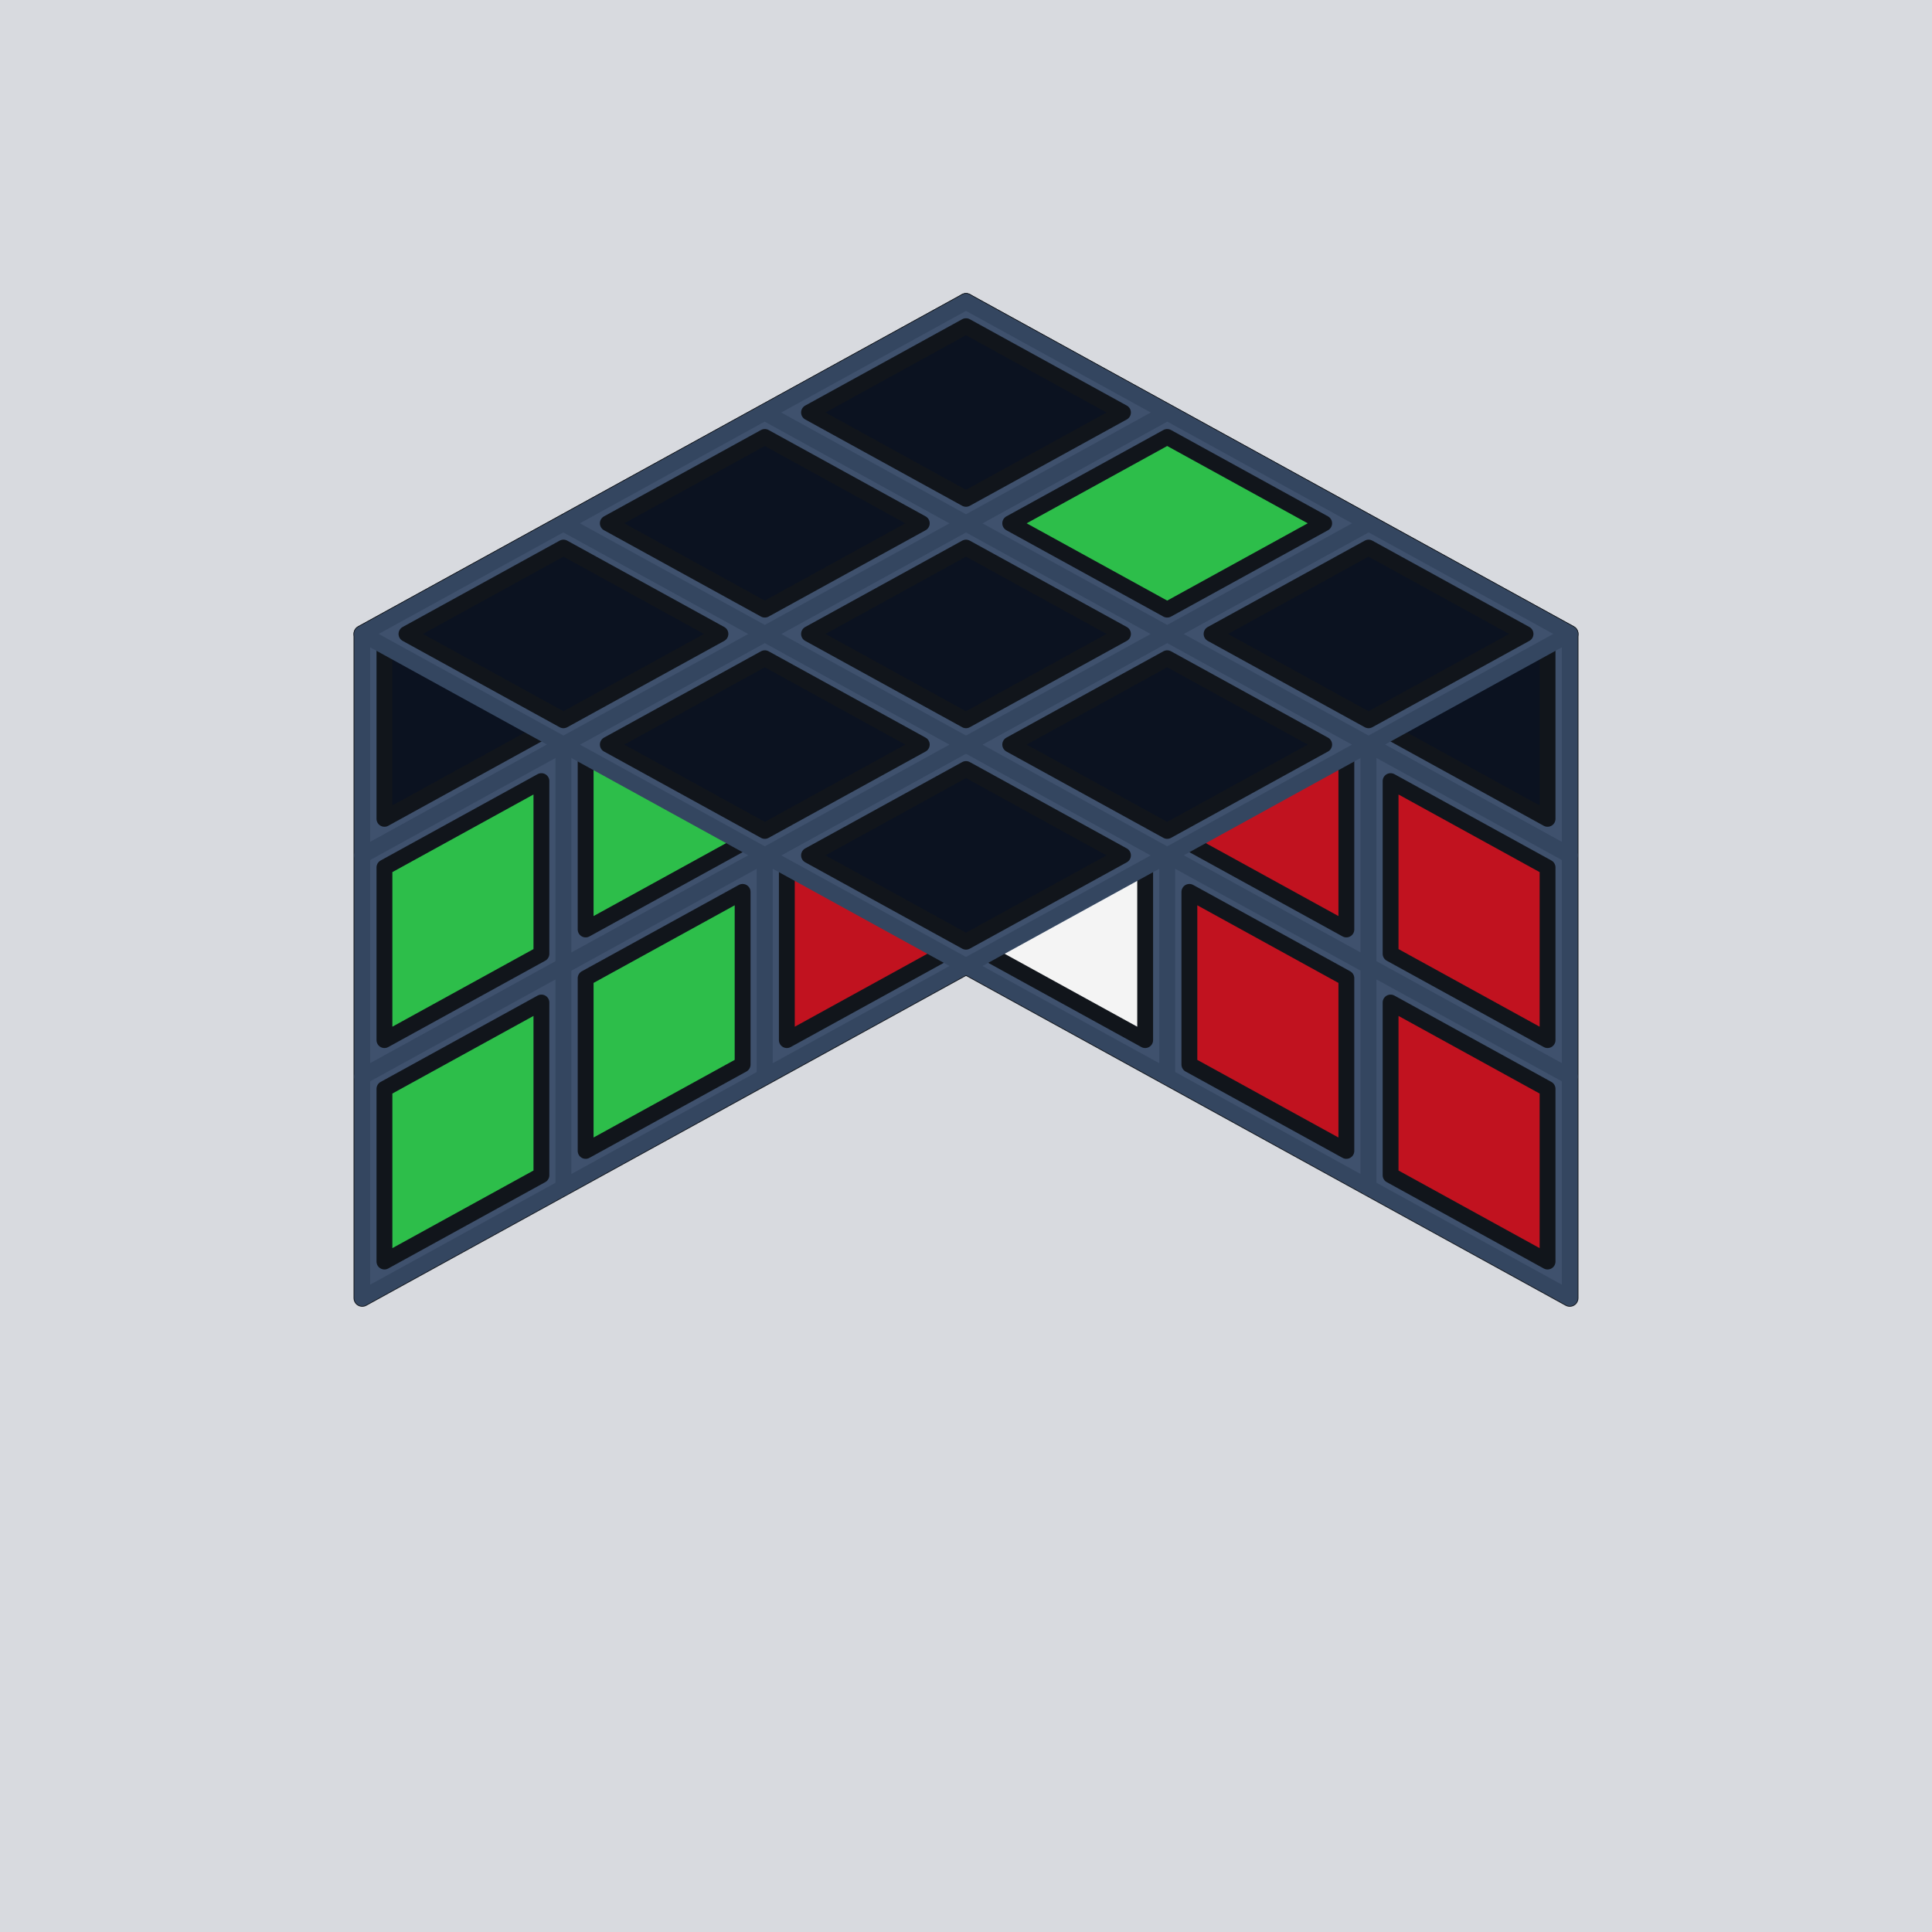
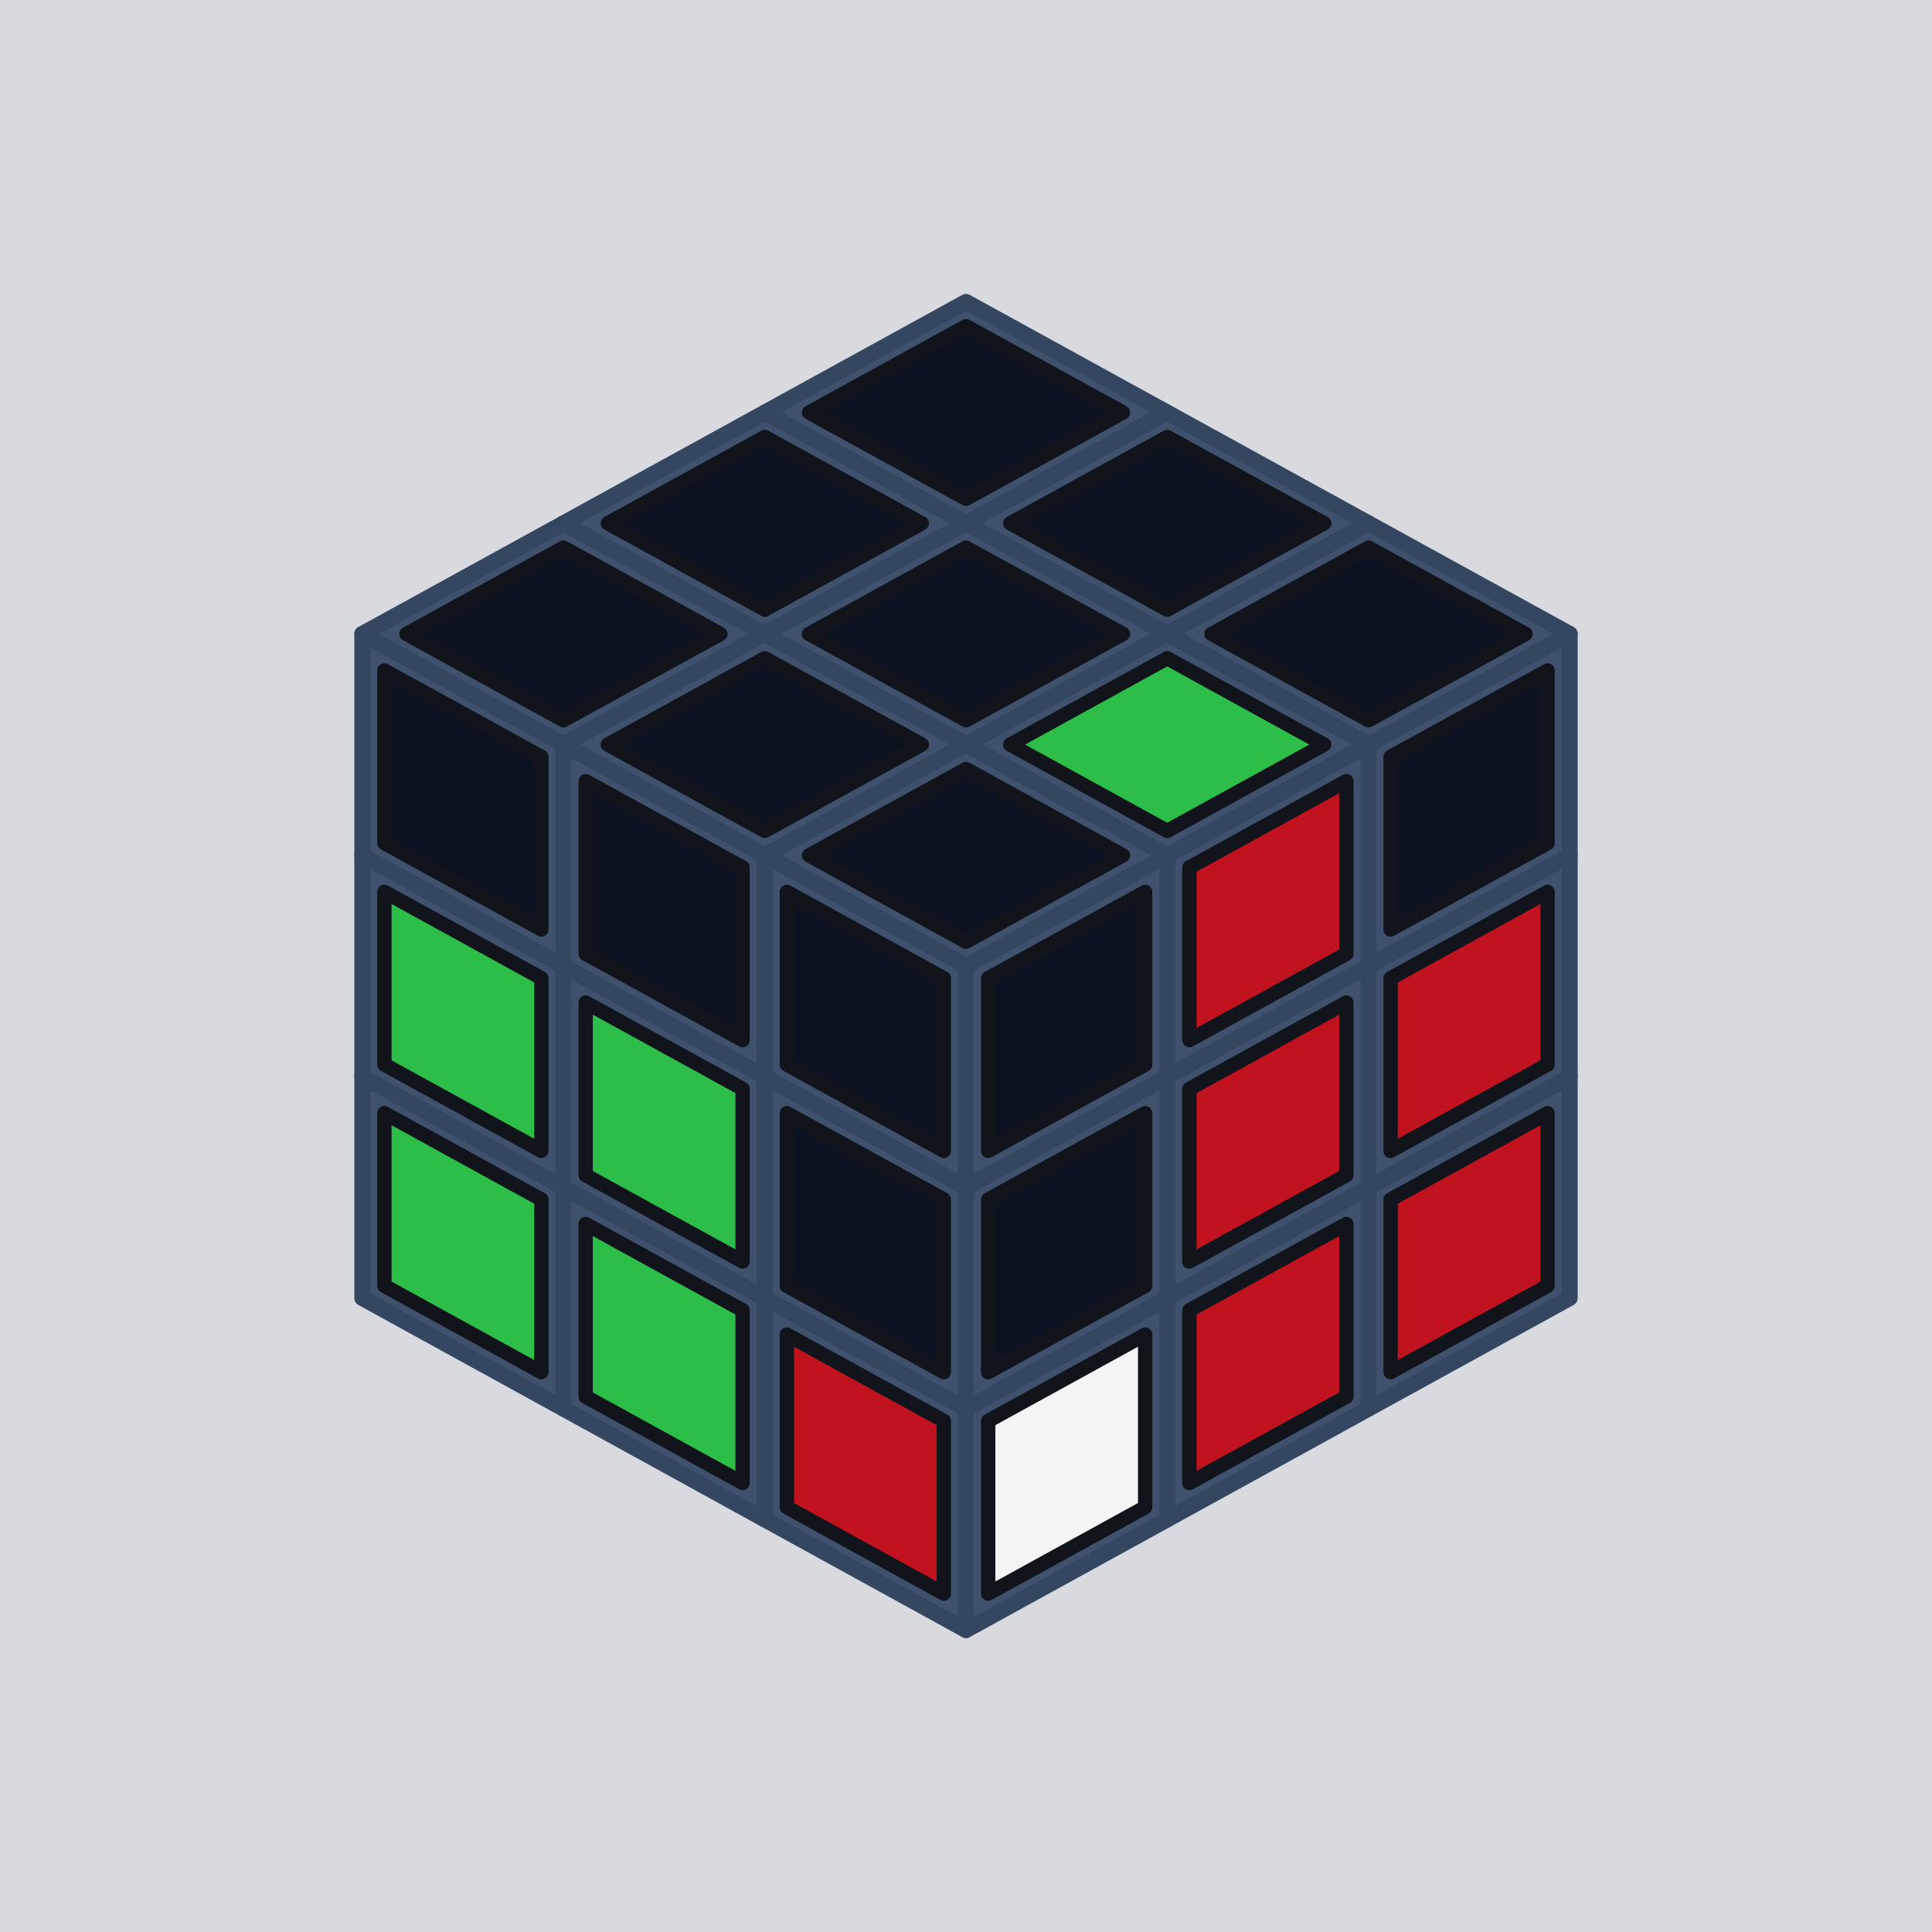
<svg xmlns="http://www.w3.org/2000/svg" viewBox="0 0 128 128">
  <rect x="0" y="0" width="128" height="128" fill="#D8DADF" />
-   <polygon points="64.00,64.00 104.00,42.00 64.00,20.00 24.00,42.00" fill="#0B1220" stroke="#11151B" stroke-width="1.15" stroke-linejoin="round" />
-   <polygon points="24.00,42.00 64.00,20.00 64.00,64.00 24.00,86.00" fill="#0B1220" stroke="#11151B" stroke-width="1.15" stroke-linejoin="round" />
-   <polygon points="64.00,20.00 104.00,42.00 104.00,86.00 64.00,64.00" fill="#0B1220" stroke="#11151B" stroke-width="1.15" stroke-linejoin="round" />
-   <polygon points="24.00,42.00 37.33,34.67 37.33,49.33 24.00,56.67" fill="#3F516D" stroke="#344660" stroke-width="1.05" stroke-linejoin="round" />
-   <polygon points="25.47,42.81 35.87,37.09 35.87,48.53 25.47,54.25" fill="#0B1220" stroke="#11151B" stroke-width="1.05" stroke-linejoin="round" />
-   <polygon points="37.33,34.67 50.67,27.33 50.67,42.00 37.33,49.33" fill="#3F516D" stroke="#344660" stroke-width="1.05" stroke-linejoin="round" />
-   <polygon points="38.80,35.47 49.20,29.75 49.20,41.19 38.80,46.91" fill="#0B1220" stroke="#11151B" stroke-width="1.05" stroke-linejoin="round" />
-   <polygon points="50.67,27.33 64.00,20.00 64.00,34.67 50.67,42.00" fill="#3F516D" stroke="#344660" stroke-width="1.05" stroke-linejoin="round" />
-   <polygon points="52.13,28.14 62.53,22.42 62.53,33.86 52.13,39.58" fill="#0B1220" stroke="#11151B" stroke-width="1.05" stroke-linejoin="round" />
-   <polygon points="24.00,56.67 37.33,49.33 37.33,64.00 24.00,71.33" fill="#3F516D" stroke="#344660" stroke-width="1.05" stroke-linejoin="round" />
-   <polygon points="25.47,57.47 35.87,51.75 35.87,63.19 25.47,68.91" fill="#2DBE4A" stroke="#11151B" stroke-width="1.05" stroke-linejoin="round" />
-   <polygon points="37.33,49.33 50.67,42.00 50.67,56.67 37.33,64.00" fill="#3F516D" stroke="#344660" stroke-width="1.05" stroke-linejoin="round" />
-   <polygon points="38.80,50.14 49.20,44.42 49.20,55.86 38.80,61.58" fill="#2DBE4A" stroke="#11151B" stroke-width="1.05" stroke-linejoin="round" />
-   <polygon points="50.67,42.00 64.00,34.67 64.00,49.33 50.67,56.67" fill="#3F516D" stroke="#344660" stroke-width="1.05" stroke-linejoin="round" />
-   <polygon points="52.13,42.81 62.53,37.09 62.53,48.53 52.13,54.25" fill="#0B1220" stroke="#11151B" stroke-width="1.05" stroke-linejoin="round" />
-   <polygon points="24.00,71.33 37.33,64.00 37.33,78.67 24.00,86.00" fill="#3F516D" stroke="#344660" stroke-width="1.05" stroke-linejoin="round" />
-   <polygon points="25.47,72.14 35.87,66.42 35.87,77.86 25.47,83.58" fill="#2DBE4A" stroke="#11151B" stroke-width="1.05" stroke-linejoin="round" />
-   <polygon points="37.33,64.00 50.67,56.67 50.67,71.33 37.33,78.67" fill="#3F516D" stroke="#344660" stroke-width="1.05" stroke-linejoin="round" />
-   <polygon points="38.80,64.81 49.20,59.09 49.20,70.53 38.80,76.25" fill="#2DBE4A" stroke="#11151B" stroke-width="1.05" stroke-linejoin="round" />
-   <polygon points="50.67,56.67 64.00,49.33 64.00,64.00 50.67,71.33" fill="#3F516D" stroke="#344660" stroke-width="1.05" stroke-linejoin="round" />
-   <polygon points="52.13,57.47 62.53,51.75 62.53,63.19 52.13,68.91" fill="#C1121F" stroke="#11151B" stroke-width="1.05" stroke-linejoin="round" />
-   <polygon points="64.00,20.00 77.33,27.33 77.33,42.00 64.00,34.67" fill="#3F516D" stroke="#344660" stroke-width="1.05" stroke-linejoin="round" />
-   <polygon points="65.47,22.42 75.87,28.14 75.87,39.58 65.47,33.86" fill="#0B1220" stroke="#11151B" stroke-width="1.05" stroke-linejoin="round" />
-   <polygon points="77.33,27.33 90.67,34.67 90.67,49.33 77.33,42.00" fill="#3F516D" stroke="#344660" stroke-width="1.05" stroke-linejoin="round" />
-   <polygon points="78.80,29.75 89.20,35.47 89.20,46.91 78.80,41.19" fill="#C1121F" stroke="#11151B" stroke-width="1.05" stroke-linejoin="round" />
-   <polygon points="90.67,34.67 104.00,42.00 104.00,56.67 90.67,49.33" fill="#3F516D" stroke="#344660" stroke-width="1.05" stroke-linejoin="round" />
-   <polygon points="92.13,37.09 102.53,42.81 102.53,54.25 92.13,48.53" fill="#0B1220" stroke="#11151B" stroke-width="1.05" stroke-linejoin="round" />
-   <polygon points="64.00,34.67 77.33,42.00 77.33,56.67 64.00,49.33" fill="#3F516D" stroke="#344660" stroke-width="1.05" stroke-linejoin="round" />
-   <polygon points="65.47,37.09 75.87,42.81 75.87,54.25 65.47,48.53" fill="#0B1220" stroke="#11151B" stroke-width="1.05" stroke-linejoin="round" />
-   <polygon points="77.33,42.00 90.67,49.33 90.67,64.00 77.33,56.67" fill="#3F516D" stroke="#344660" stroke-width="1.05" stroke-linejoin="round" />
-   <polygon points="78.80,44.42 89.20,50.14 89.20,61.58 78.80,55.86" fill="#C1121F" stroke="#11151B" stroke-width="1.05" stroke-linejoin="round" />
-   <polygon points="90.67,49.33 104.00,56.67 104.00,71.33 90.67,64.00" fill="#3F516D" stroke="#344660" stroke-width="1.05" stroke-linejoin="round" />
-   <polygon points="92.13,51.75 102.53,57.47 102.53,68.91 92.13,63.19" fill="#C1121F" stroke="#11151B" stroke-width="1.05" stroke-linejoin="round" />
-   <polygon points="64.00,49.33 77.33,56.67 77.33,71.33 64.00,64.00" fill="#3F516D" stroke="#344660" stroke-width="1.05" stroke-linejoin="round" />
-   <polygon points="65.47,51.75 75.87,57.47 75.87,68.91 65.47,63.19" fill="#F4F4F4" stroke="#11151B" stroke-width="1.05" stroke-linejoin="round" />
-   <polygon points="77.33,56.67 90.67,64.00 90.67,78.67 77.33,71.33" fill="#3F516D" stroke="#344660" stroke-width="1.05" stroke-linejoin="round" />
-   <polygon points="78.80,59.09 89.20,64.81 89.20,76.25 78.80,70.53" fill="#C1121F" stroke="#11151B" stroke-width="1.05" stroke-linejoin="round" />
-   <polygon points="90.67,64.00 104.00,71.33 104.00,86.00 90.67,78.67" fill="#3F516D" stroke="#344660" stroke-width="1.05" stroke-linejoin="round" />
-   <polygon points="92.13,66.42 102.53,72.14 102.53,83.58 92.13,77.86" fill="#C1121F" stroke="#11151B" stroke-width="1.05" stroke-linejoin="round" />
-   <polygon points="64.00,64.00 77.33,56.67 64.00,49.33 50.67,56.67" fill="#3F516D" stroke="#344660" stroke-width="1.05" stroke-linejoin="round" />
-   <polygon points="64.00,62.39 74.40,56.67 64.00,50.95 53.60,56.67" fill="#0B1220" stroke="#11151B" stroke-width="1.05" stroke-linejoin="round" />
-   <polygon points="77.33,56.67 90.67,49.33 77.33,42.00 64.00,49.33" fill="#3F516D" stroke="#344660" stroke-width="1.05" stroke-linejoin="round" />
-   <polygon points="77.33,55.05 87.73,49.33 77.33,43.61 66.93,49.33" fill="#0B1220" stroke="#11151B" stroke-width="1.05" stroke-linejoin="round" />
-   <polygon points="90.67,49.33 104.00,42.00 90.67,34.67 77.33,42.00" fill="#3F516D" stroke="#344660" stroke-width="1.05" stroke-linejoin="round" />
-   <polygon points="90.67,47.72 101.07,42.00 90.67,36.28 80.27,42.00" fill="#0B1220" stroke="#11151B" stroke-width="1.05" stroke-linejoin="round" />
-   <polygon points="50.67,56.67 64.00,49.33 50.67,42.00 37.33,49.33" fill="#3F516D" stroke="#344660" stroke-width="1.05" stroke-linejoin="round" />
-   <polygon points="50.67,55.05 61.07,49.33 50.67,43.61 40.27,49.33" fill="#0B1220" stroke="#11151B" stroke-width="1.05" stroke-linejoin="round" />
-   <polygon points="64.00,49.33 77.33,42.00 64.00,34.67 50.67,42.00" fill="#3F516D" stroke="#344660" stroke-width="1.05" stroke-linejoin="round" />
-   <polygon points="64.00,47.72 74.40,42.00 64.00,36.28 53.60,42.00" fill="#0B1220" stroke="#11151B" stroke-width="1.05" stroke-linejoin="round" />
-   <polygon points="77.33,42.00 90.67,34.67 77.33,27.33 64.00,34.67" fill="#3F516D" stroke="#344660" stroke-width="1.05" stroke-linejoin="round" />
-   <polygon points="77.33,40.39 87.73,34.67 77.33,28.95 66.93,34.67" fill="#2DBE4A" stroke="#11151B" stroke-width="1.05" stroke-linejoin="round" />
-   <polygon points="37.33,49.33 50.67,42.00 37.33,34.67 24.00,42.00" fill="#3F516D" stroke="#344660" stroke-width="1.05" stroke-linejoin="round" />
-   <polygon points="37.33,47.72 47.73,42.00 37.33,36.28 26.93,42.00" fill="#0B1220" stroke="#11151B" stroke-width="1.05" stroke-linejoin="round" />
-   <polygon points="50.67,42.00 64.00,34.67 50.67,27.33 37.33,34.67" fill="#3F516D" stroke="#344660" stroke-width="1.05" stroke-linejoin="round" />
-   <polygon points="50.67,40.39 61.07,34.67 50.67,28.95 40.27,34.67" fill="#0B1220" stroke="#11151B" stroke-width="1.05" stroke-linejoin="round" />
-   <polygon points="64.00,34.67 77.33,27.33 64.00,20.00 50.67,27.33" fill="#3F516D" stroke="#344660" stroke-width="1.05" stroke-linejoin="round" />
-   <polygon points="64.00,33.05 74.40,27.33 64.00,21.61 53.60,27.33" fill="#0B1220" stroke="#11151B" stroke-width="1.05" stroke-linejoin="round" />
+   <polygon points="90.67,78.67 104.00,71.33 104.00,86.00 90.67,93.33" fill="#3F516D" stroke="#344660" stroke-width="1.05" stroke-linejoin="round" data-layer="cubie" data-face="R" data-pos="1,-1,-1" />
+   <polygon points="92.13,79.47 102.53,73.75 102.53,85.19 92.13,90.91" fill="#C1121F" stroke="#11151B" stroke-width="0.95" stroke-linejoin="round" data-layer="sticker" data-face="R" data-pos="1,-1,-1" />
+   <polygon points="64.00,20.00 77.33,27.33 64.00,34.67 50.67,27.33" fill="#3F516D" stroke="#344660" stroke-width="1.05" stroke-linejoin="round" data-layer="cubie" data-face="U" data-pos="1,1,1" />
+   <polygon points="64.00,21.61 74.40,27.33 64.00,33.05 53.60,27.33" fill="#0B1220" stroke="#11151B" stroke-width="0.95" stroke-linejoin="round" data-layer="sticker" data-face="U" data-pos="1,1,1" />
+   <polygon points="24.00,71.33 37.33,78.67 37.33,93.33 24.00,86.00" fill="#3F516D" stroke="#344660" stroke-width="1.05" stroke-linejoin="round" data-layer="cubie" data-face="F" data-pos="-1,1,-1" />
+   <polygon points="25.47,73.75 35.87,79.47 35.87,90.91 25.47,85.19" fill="#2DBE4A" stroke="#11151B" stroke-width="0.95" stroke-linejoin="round" data-layer="sticker" data-face="F" data-pos="-1,1,-1" />
+   <polygon points="90.67,64.00 104.00,56.67 104.00,71.33 90.67,78.67" fill="#3F516D" stroke="#344660" stroke-width="1.05" stroke-linejoin="round" data-layer="cubie" data-face="R" data-pos="1,-1,0" />
+   <polygon points="92.13,64.81 102.53,59.09 102.53,70.53 92.13,76.25" fill="#C1121F" stroke="#11151B" stroke-width="0.95" stroke-linejoin="round" data-layer="sticker" data-face="R" data-pos="1,-1,0" />
+   <polygon points="77.33,86.00 90.67,78.67 90.67,93.33 77.33,100.67" fill="#3F516D" stroke="#344660" stroke-width="1.05" stroke-linejoin="round" data-layer="cubie" data-face="R" data-pos="0,-1,-1" />
+   <polygon points="78.80,86.81 89.20,81.09 89.20,92.53 78.80,98.25" fill="#C1121F" stroke="#11151B" stroke-width="0.95" stroke-linejoin="round" data-layer="sticker" data-face="R" data-pos="0,-1,-1" />
+   <polygon points="77.33,27.33 90.67,34.67 77.33,42.00 64.00,34.67" fill="#3F516D" stroke="#344660" stroke-width="1.05" stroke-linejoin="round" data-layer="cubie" data-face="U" data-pos="1,0,1" />
+   <polygon points="77.33,28.95 87.73,34.67 77.33,40.39 66.93,34.67" fill="#0B1220" stroke="#11151B" stroke-width="0.95" stroke-linejoin="round" data-layer="sticker" data-face="U" data-pos="1,0,1" />
+   <polygon points="50.67,27.33 64.00,34.67 50.67,42.00 37.33,34.67" fill="#3F516D" stroke="#344660" stroke-width="1.05" stroke-linejoin="round" data-layer="cubie" data-face="U" data-pos="0,1,1" />
+   <polygon points="50.67,28.95 61.07,34.67 50.67,40.39 40.27,34.67" fill="#0B1220" stroke="#11151B" stroke-width="0.95" stroke-linejoin="round" data-layer="sticker" data-face="U" data-pos="0,1,1" />
+   <polygon points="37.33,78.67 50.67,86.00 50.67,100.67 37.33,93.33" fill="#3F516D" stroke="#344660" stroke-width="1.05" stroke-linejoin="round" data-layer="cubie" data-face="F" data-pos="-1,0,-1" />
+   <polygon points="38.80,81.09 49.20,86.81 49.20,98.25 38.80,92.53" fill="#2DBE4A" stroke="#11151B" stroke-width="0.95" stroke-linejoin="round" data-layer="sticker" data-face="F" data-pos="-1,0,-1" />
+   <polygon points="24.00,56.67 37.33,64.00 37.33,78.67 24.00,71.33" fill="#3F516D" stroke="#344660" stroke-width="1.05" stroke-linejoin="round" data-layer="cubie" data-face="F" data-pos="-1,1,0" />
+   <polygon points="25.47,59.09 35.87,64.81 35.87,76.25 25.47,70.53" fill="#2DBE4A" stroke="#11151B" stroke-width="0.95" stroke-linejoin="round" data-layer="sticker" data-face="F" data-pos="-1,1,0" />
+   <polygon points="90.67,49.33 104.00,42.00 104.00,56.67 90.67,64.00" fill="#3F516D" stroke="#344660" stroke-width="1.05" stroke-linejoin="round" data-layer="cubie" data-face="R" data-pos="1,-1,1" />
+   <polygon points="92.13,50.14 102.53,44.42 102.53,55.86 92.13,61.58" fill="#0B1220" stroke="#11151B" stroke-width="0.95" stroke-linejoin="round" data-layer="sticker" data-face="R" data-pos="1,-1,1" />
+   <polygon points="90.67,34.67 104.00,42.00 90.67,49.33 77.33,42.00" fill="#3F516D" stroke="#344660" stroke-width="1.05" stroke-linejoin="round" data-layer="cubie" data-face="U" data-pos="1,-1,1" />
+   <polygon points="90.67,36.28 101.07,42.00 90.67,47.72 80.27,42.00" fill="#0B1220" stroke="#11151B" stroke-width="0.95" stroke-linejoin="round" data-layer="sticker" data-face="U" data-pos="1,-1,1" />
+   <polygon points="77.33,71.33 90.67,64.00 90.67,78.67 77.33,86.00" fill="#3F516D" stroke="#344660" stroke-width="1.05" stroke-linejoin="round" data-layer="cubie" data-face="R" data-pos="0,-1,0" />
+   <polygon points="78.80,72.14 89.20,66.42 89.20,77.86 78.80,83.58" fill="#C1121F" stroke="#11151B" stroke-width="0.95" stroke-linejoin="round" data-layer="sticker" data-face="R" data-pos="0,-1,0" />
+   <polygon points="64.00,93.33 77.33,86.00 77.33,100.67 64.00,108.00" fill="#3F516D" stroke="#344660" stroke-width="1.05" stroke-linejoin="round" data-layer="cubie" data-face="R" data-pos="-1,-1,-1" />
+   <polygon points="65.47,94.14 75.87,88.42 75.87,99.86 65.47,105.58" fill="#F4F4F4" stroke="#11151B" stroke-width="0.95" stroke-linejoin="round" data-layer="sticker" data-face="R" data-pos="-1,-1,-1" />
+   <polygon points="64.00,34.67 77.33,42.00 64.00,49.33 50.67,42.00" fill="#3F516D" stroke="#344660" stroke-width="1.05" stroke-linejoin="round" data-layer="cubie" data-face="U" data-pos="0,0,1" />
+   <polygon points="64.00,36.28 74.40,42.00 64.00,47.72 53.60,42.00" fill="#0B1220" stroke="#11151B" stroke-width="0.95" stroke-linejoin="round" data-layer="sticker" data-face="U" data-pos="0,0,1" />
+   <polygon points="50.67,86.00 64.00,93.33 64.00,108.00 50.67,100.67" fill="#3F516D" stroke="#344660" stroke-width="1.05" stroke-linejoin="round" data-layer="cubie" data-face="F" data-pos="-1,-1,-1" />
+   <polygon points="52.13,88.42 62.53,94.14 62.53,105.58 52.13,99.86" fill="#C1121F" stroke="#11151B" stroke-width="0.95" stroke-linejoin="round" data-layer="sticker" data-face="F" data-pos="-1,-1,-1" />
+   <polygon points="37.33,64.00 50.67,71.33 50.67,86.00 37.33,78.67" fill="#3F516D" stroke="#344660" stroke-width="1.05" stroke-linejoin="round" data-layer="cubie" data-face="F" data-pos="-1,0,0" />
+   <polygon points="38.80,66.42 49.20,72.14 49.20,83.58 38.80,77.86" fill="#2DBE4A" stroke="#11151B" stroke-width="0.95" stroke-linejoin="round" data-layer="sticker" data-face="F" data-pos="-1,0,0" />
+   <polygon points="37.33,34.67 50.67,42.00 37.33,49.33 24.00,42.00" fill="#3F516D" stroke="#344660" stroke-width="1.05" stroke-linejoin="round" data-layer="cubie" data-face="U" data-pos="-1,1,1" />
+   <polygon points="37.33,36.28 47.73,42.00 37.33,47.72 26.93,42.00" fill="#0B1220" stroke="#11151B" stroke-width="0.95" stroke-linejoin="round" data-layer="sticker" data-face="U" data-pos="-1,1,1" />
+   <polygon points="24.00,42.00 37.33,49.33 37.33,64.00 24.00,56.67" fill="#3F516D" stroke="#344660" stroke-width="1.05" stroke-linejoin="round" data-layer="cubie" data-face="F" data-pos="-1,1,1" />
+   <polygon points="25.47,44.42 35.87,50.14 35.87,61.58 25.47,55.86" fill="#0B1220" stroke="#11151B" stroke-width="0.95" stroke-linejoin="round" data-layer="sticker" data-face="F" data-pos="-1,1,1" />
+   <polygon points="77.33,56.67 90.67,49.33 90.67,64.00 77.33,71.33" fill="#3F516D" stroke="#344660" stroke-width="1.05" stroke-linejoin="round" data-layer="cubie" data-face="R" data-pos="0,-1,1" />
+   <polygon points="78.80,57.47 89.20,51.75 89.20,63.19 78.80,68.91" fill="#C1121F" stroke="#11151B" stroke-width="0.95" stroke-linejoin="round" data-layer="sticker" data-face="R" data-pos="0,-1,1" />
+   <polygon points="77.33,42.00 90.67,49.33 77.33,56.67 64.00,49.33" fill="#3F516D" stroke="#344660" stroke-width="1.05" stroke-linejoin="round" data-layer="cubie" data-face="U" data-pos="0,-1,1" />
+   <polygon points="77.33,43.61 87.73,49.33 77.33,55.05 66.93,49.33" fill="#2DBE4A" stroke="#11151B" stroke-width="0.95" stroke-linejoin="round" data-layer="sticker" data-face="U" data-pos="0,-1,1" />
+   <polygon points="64.00,78.67 77.33,71.33 77.33,86.00 64.00,93.33" fill="#3F516D" stroke="#344660" stroke-width="1.05" stroke-linejoin="round" data-layer="cubie" data-face="R" data-pos="-1,-1,0" />
+   <polygon points="65.47,79.47 75.87,73.75 75.87,85.19 65.47,90.91" fill="#0B1220" stroke="#11151B" stroke-width="0.95" stroke-linejoin="round" data-layer="sticker" data-face="R" data-pos="-1,-1,0" />
+   <polygon points="50.67,71.33 64.00,78.67 64.00,93.33 50.67,86.00" fill="#3F516D" stroke="#344660" stroke-width="1.05" stroke-linejoin="round" data-layer="cubie" data-face="F" data-pos="-1,-1,0" />
+   <polygon points="52.13,73.75 62.53,79.47 62.53,90.91 52.13,85.19" fill="#0B1220" stroke="#11151B" stroke-width="0.95" stroke-linejoin="round" data-layer="sticker" data-face="F" data-pos="-1,-1,0" />
+   <polygon points="50.67,42.00 64.00,49.33 50.67,56.67 37.33,49.33" fill="#3F516D" stroke="#344660" stroke-width="1.05" stroke-linejoin="round" data-layer="cubie" data-face="U" data-pos="-1,0,1" />
+   <polygon points="50.67,43.61 61.07,49.33 50.67,55.05 40.27,49.33" fill="#0B1220" stroke="#11151B" stroke-width="0.95" stroke-linejoin="round" data-layer="sticker" data-face="U" data-pos="-1,0,1" />
+   <polygon points="37.33,49.33 50.67,56.67 50.67,71.33 37.33,64.00" fill="#3F516D" stroke="#344660" stroke-width="1.05" stroke-linejoin="round" data-layer="cubie" data-face="F" data-pos="-1,0,1" />
+   <polygon points="38.80,51.75 49.20,57.47 49.20,68.91 38.80,63.19" fill="#0B1220" stroke="#11151B" stroke-width="0.95" stroke-linejoin="round" data-layer="sticker" data-face="F" data-pos="-1,0,1" />
+   <polygon points="64.00,64.00 77.33,56.67 77.33,71.33 64.00,78.67" fill="#3F516D" stroke="#344660" stroke-width="1.05" stroke-linejoin="round" data-layer="cubie" data-face="R" data-pos="-1,-1,1" />
+   <polygon points="65.47,64.81 75.87,59.09 75.87,70.53 65.47,76.25" fill="#0B1220" stroke="#11151B" stroke-width="0.95" stroke-linejoin="round" data-layer="sticker" data-face="R" data-pos="-1,-1,1" />
+   <polygon points="64.00,49.33 77.33,56.67 64.00,64.00 50.67,56.67" fill="#3F516D" stroke="#344660" stroke-width="1.05" stroke-linejoin="round" data-layer="cubie" data-face="U" data-pos="-1,-1,1" />
+   <polygon points="64.00,50.95 74.40,56.67 64.00,62.39 53.60,56.67" fill="#0B1220" stroke="#11151B" stroke-width="0.95" stroke-linejoin="round" data-layer="sticker" data-face="U" data-pos="-1,-1,1" />
+   <polygon points="50.67,56.67 64.00,64.00 64.00,78.67 50.67,71.33" fill="#3F516D" stroke="#344660" stroke-width="1.05" stroke-linejoin="round" data-layer="cubie" data-face="F" data-pos="-1,-1,1" />
+   <polygon points="52.13,59.09 62.53,64.81 62.53,76.25 52.13,70.53" fill="#0B1220" stroke="#11151B" stroke-width="0.95" stroke-linejoin="round" data-layer="sticker" data-face="F" data-pos="-1,-1,1" />
</svg>
